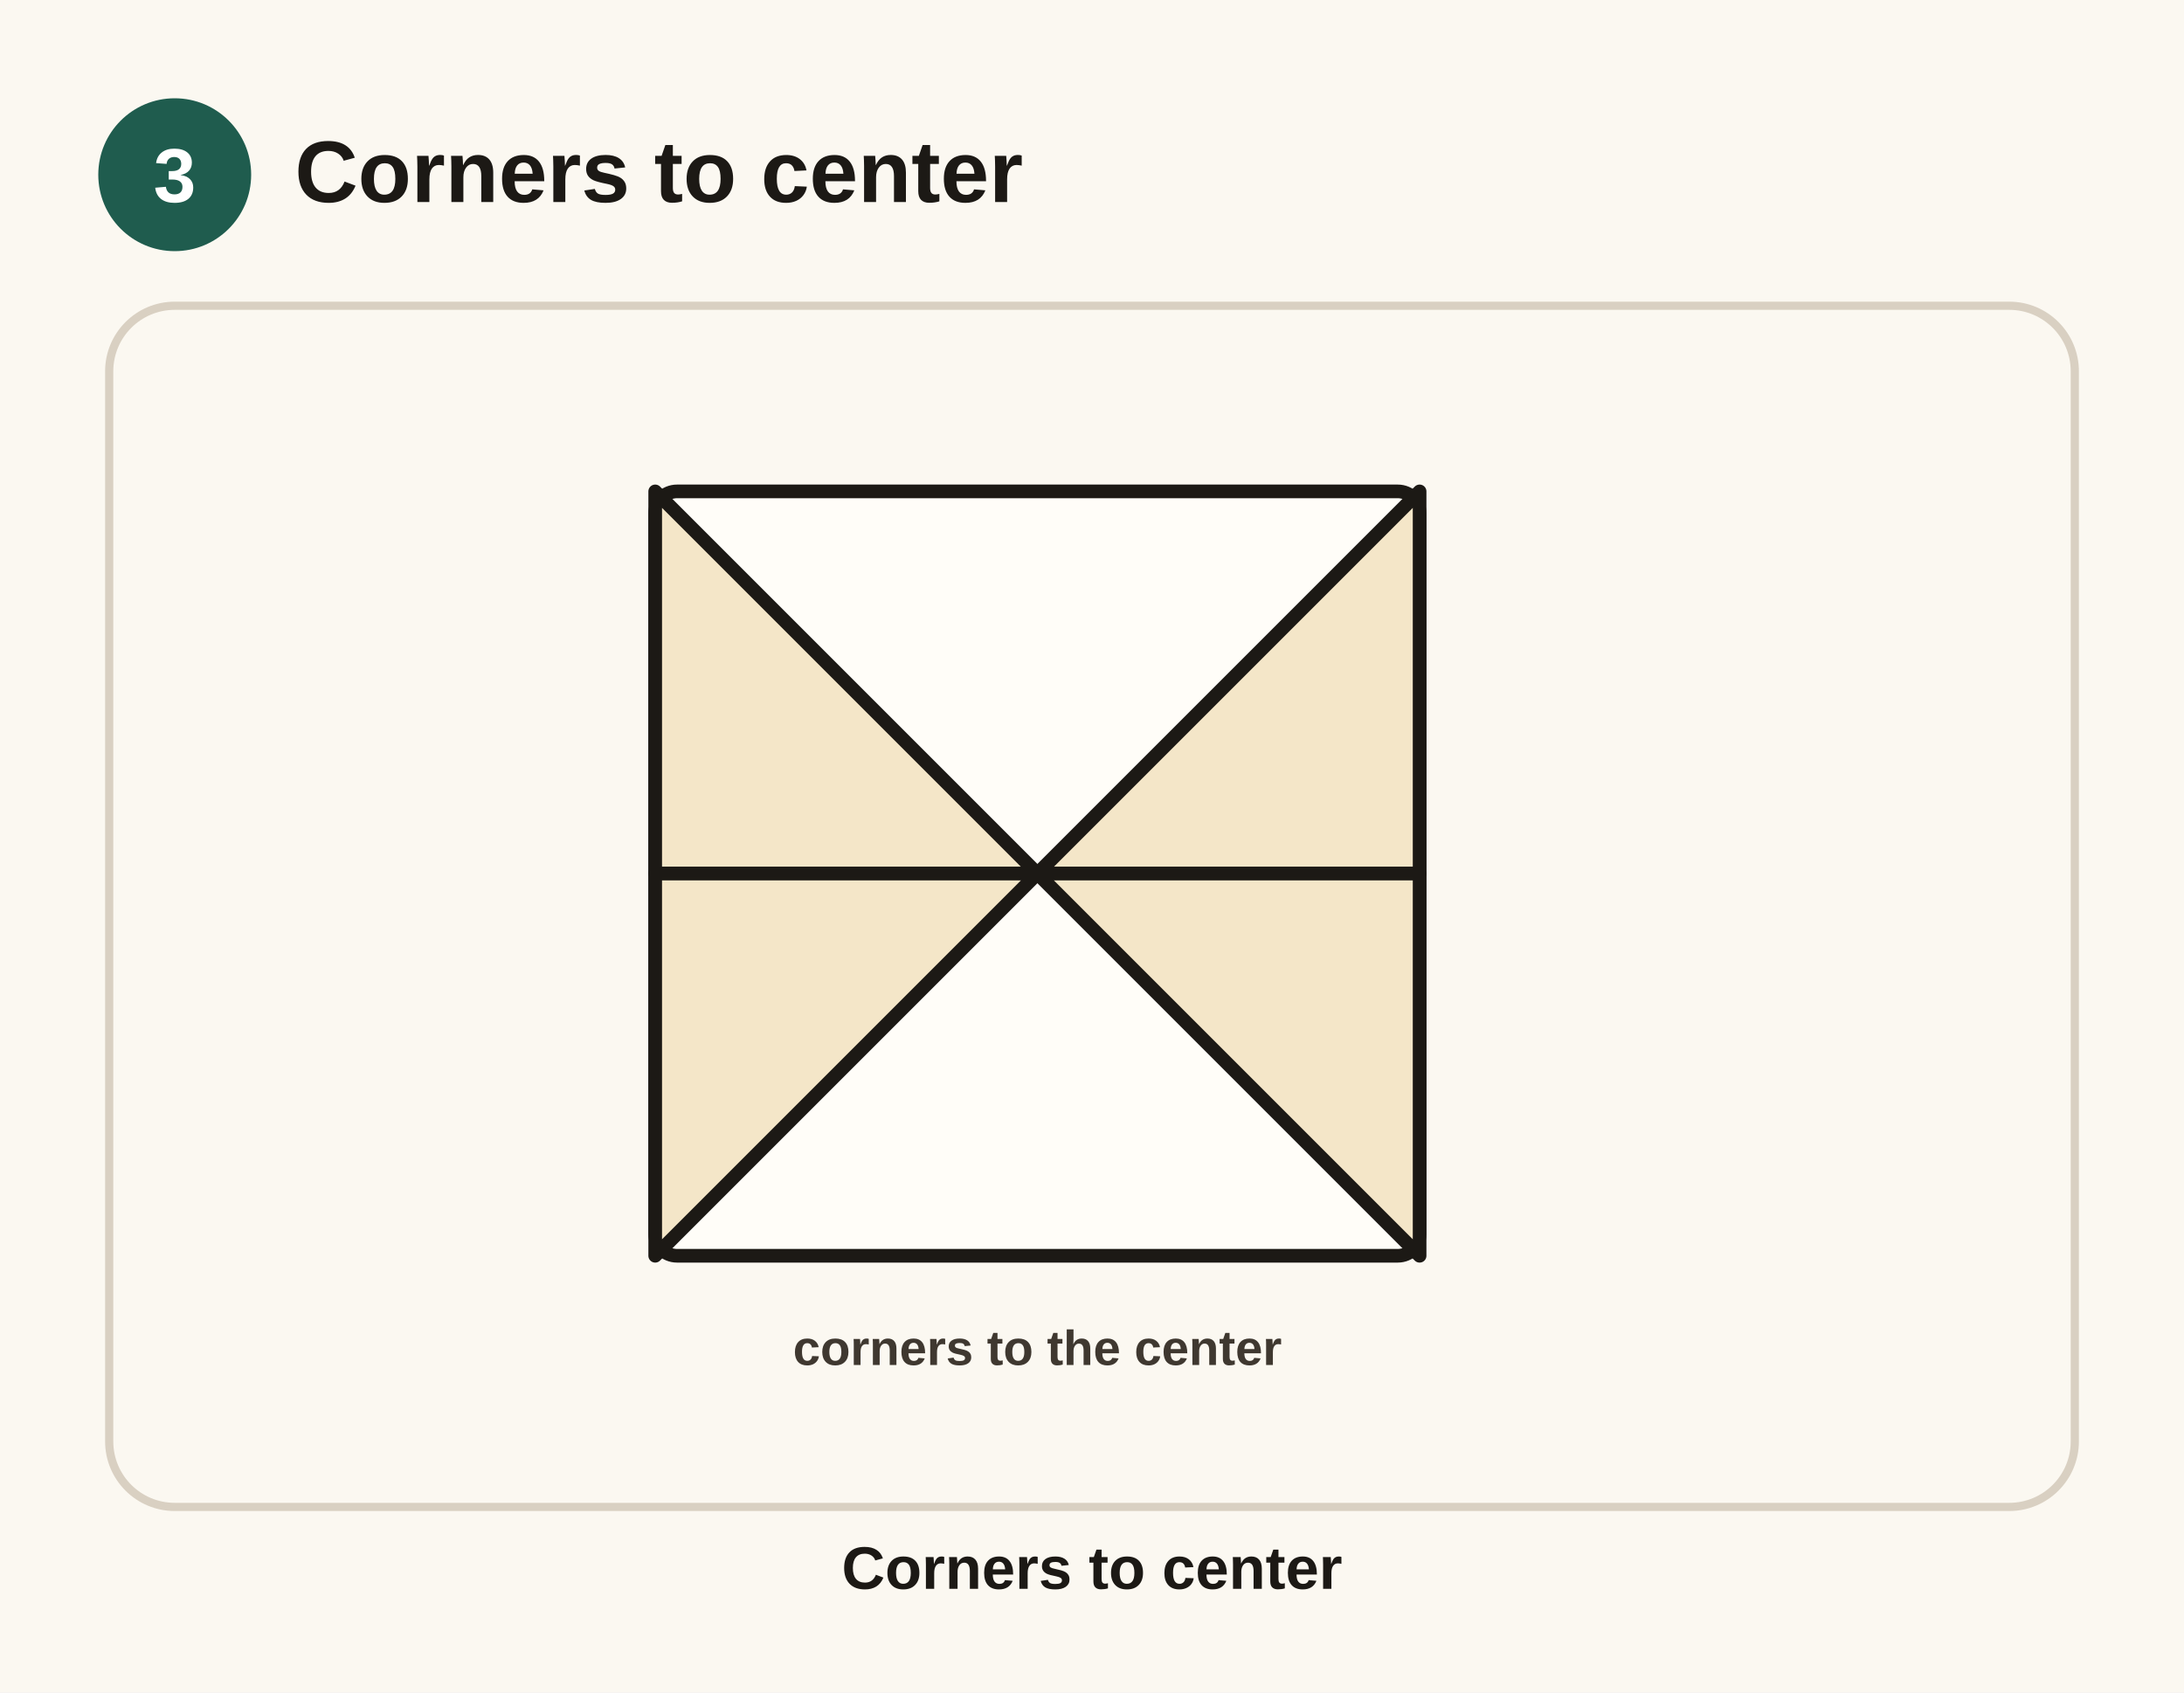
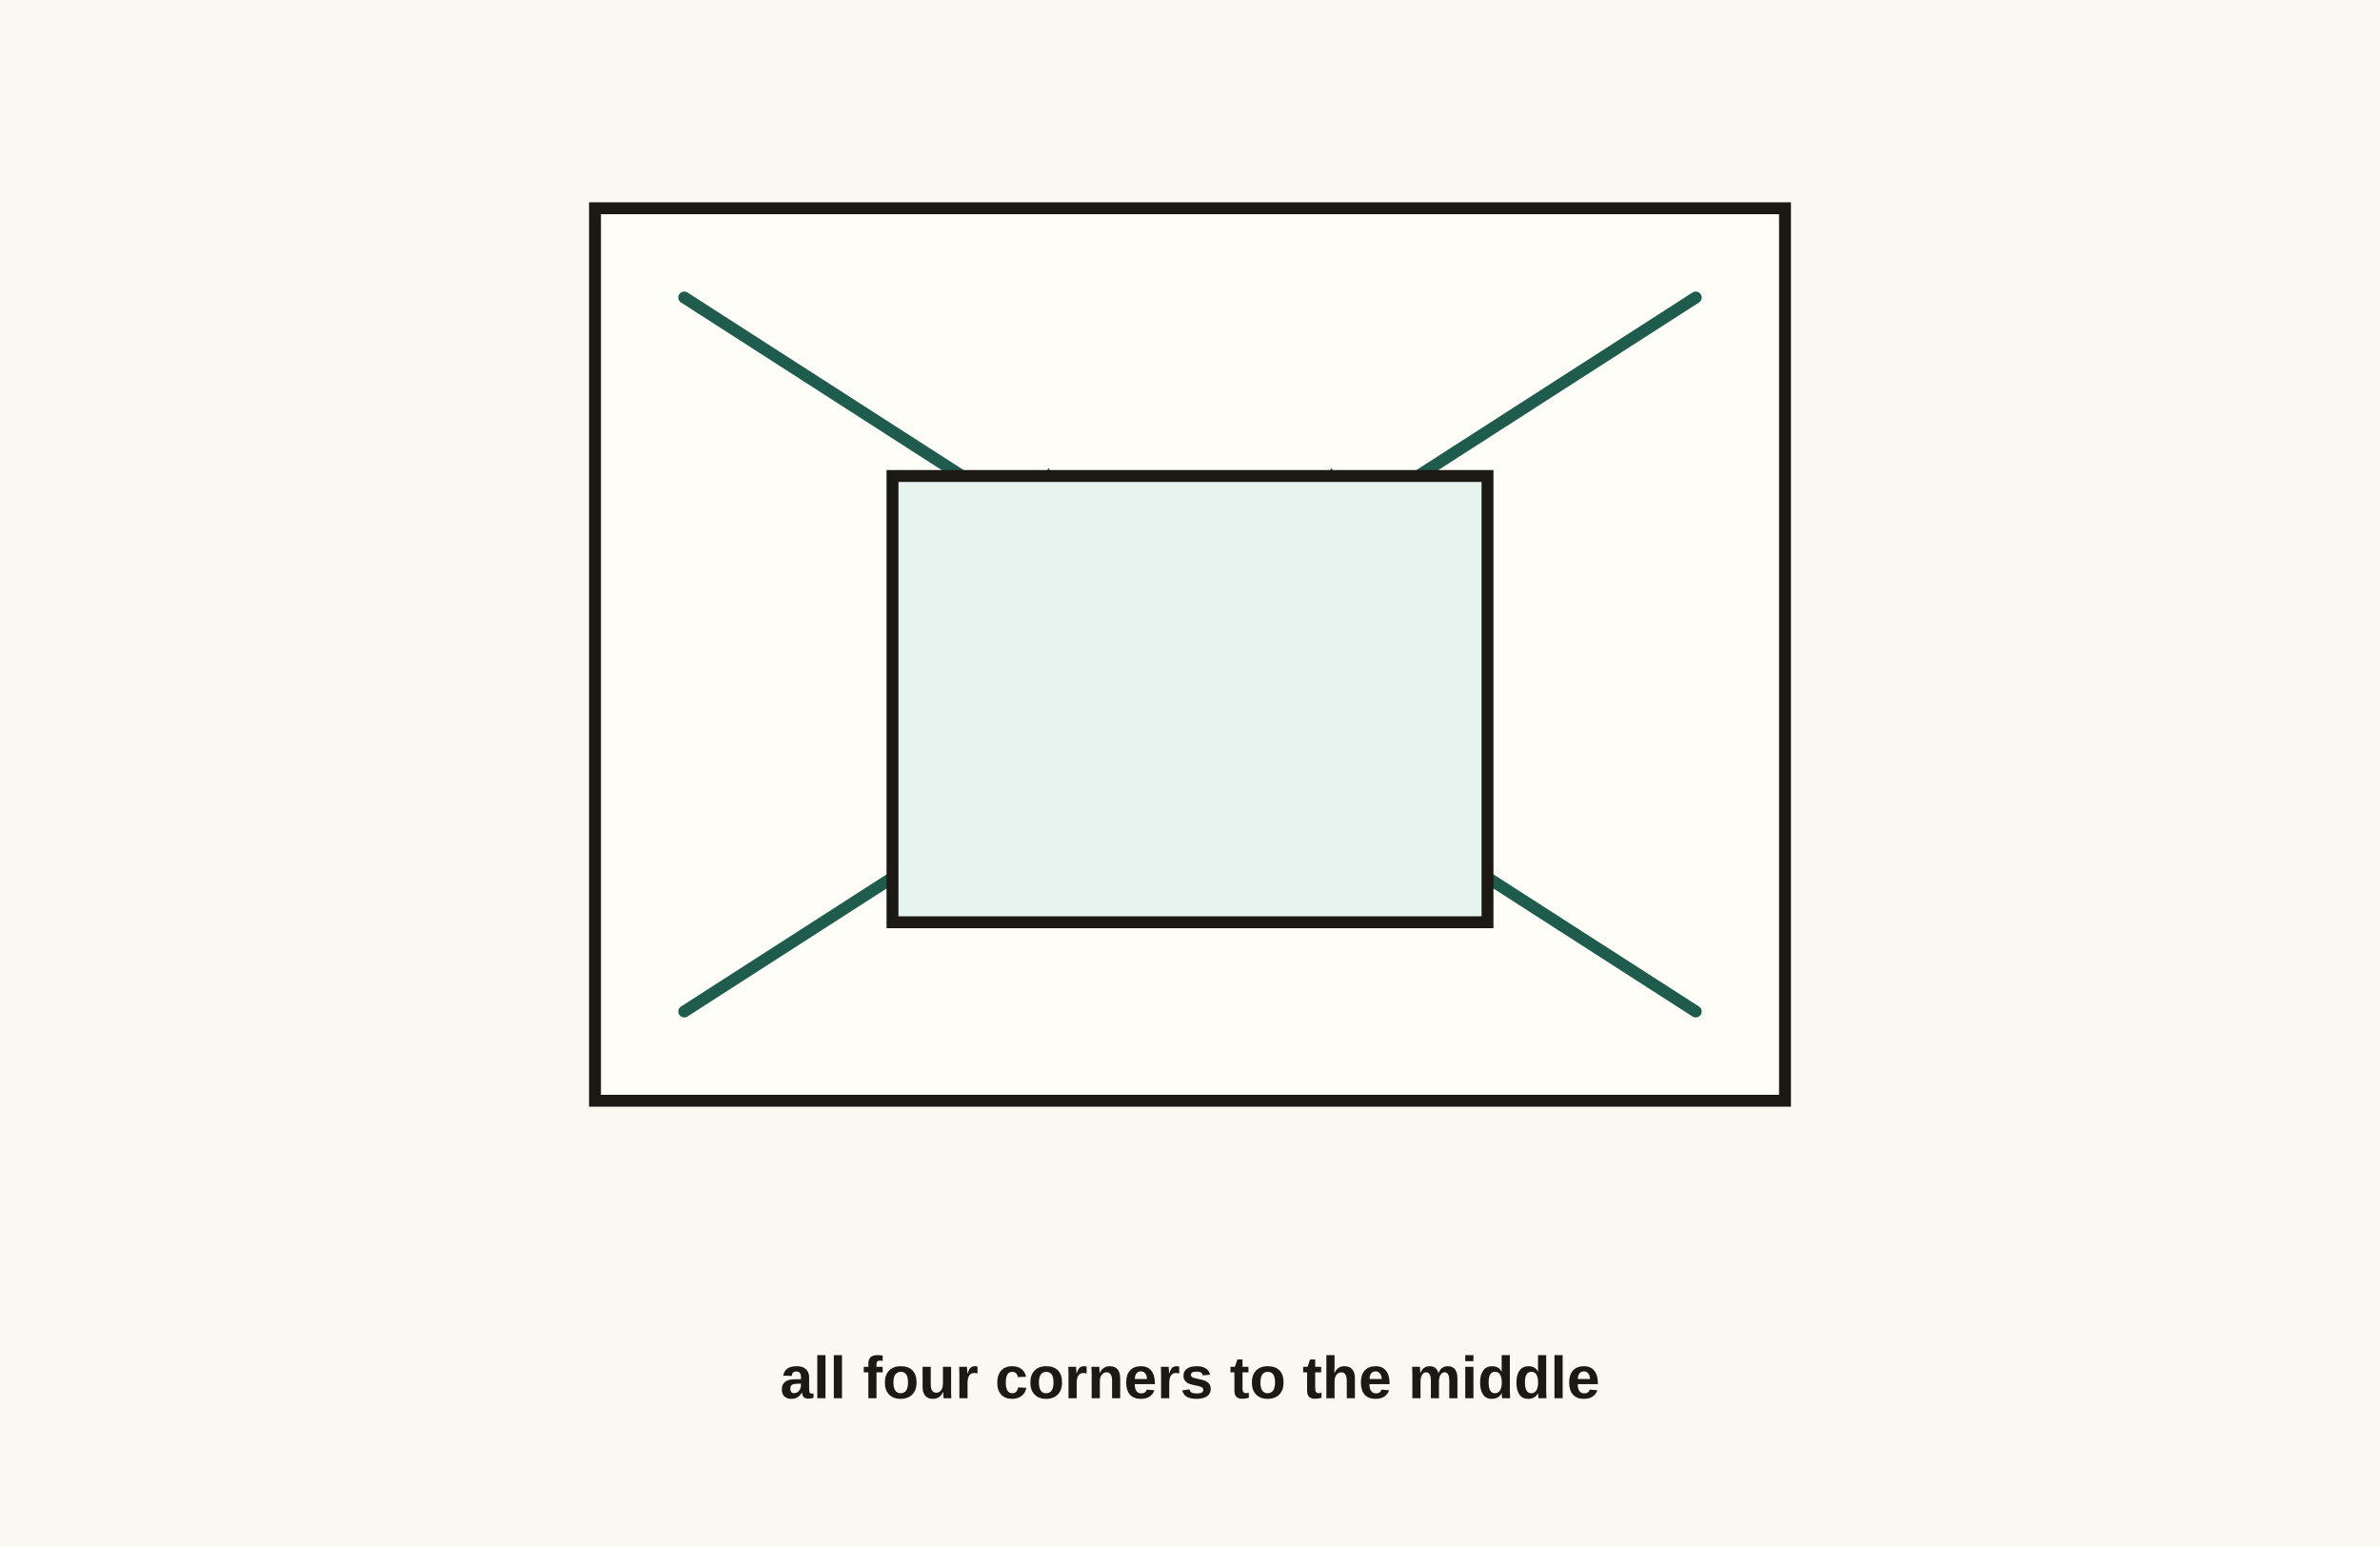
- <svg xmlns="http://www.w3.org/2000/svg" width="800" height="620" viewBox="0 0 800 620" role="img">
+ <svg xmlns="http://www.w3.org/2000/svg" width="800" height="520" viewBox="0 0 800 520" role="img">
+   <rect width="800" height="520" fill="#fbf8f1" />
  <defs>
-     <marker id="arrow" viewBox="0 0 10 10" refX="8" refY="5" markerWidth="8" markerHeight="8" orient="auto-start-reverse">
+     <marker id="arr" viewBox="0 0 10 10" refX="9" refY="5" markerWidth="9" markerHeight="9" orient="auto">
      <path d="M 0 0 L 10 5 L 0 10 z" fill="#1f5c4e" />
    </marker>
  </defs>
-   <rect width="800" height="620" fill="#fbf8f1" />
-   <circle cx="64" cy="64" r="28" fill="#1f5c4e" />
-   <text x="64" y="74" text-anchor="middle" font-size="28" font-family="Arial,Helvetica,sans-serif" font-weight="700" fill="#FFFFFF">3</text>
-   <text x="108" y="74" font-size="32" font-family="Arial,Helvetica,sans-serif" font-weight="700" fill="#1c1915">Corners to center</text>
-   <rect x="40" y="112" width="720" height="440" rx="24" fill="#fbf8f1" stroke="#d9d0c2" stroke-width="3" />
-   <g transform="translate(80,150)">
-     <rect x="160" y="30" width="280" height="280" rx="8" fill="#fffdf8" stroke="#1c1915" stroke-width="5" />
-     <polygon points="160,30 300,170 160,170" fill="#F4E6C8" stroke="#1c1915" stroke-width="5" stroke-linejoin="round" />
-     <polygon points="440,30 300,170 440,170" fill="#F4E6C8" stroke="#1c1915" stroke-width="5" stroke-linejoin="round" />
-     <polygon points="160,310 300,170 160,170" fill="#F4E6C8" stroke="#1c1915" stroke-width="5" stroke-linejoin="round" />
-     <polygon points="440,310 300,170 440,170" fill="#F4E6C8" stroke="#1c1915" stroke-width="5" stroke-linejoin="round" />
-     <text x="300" y="350" text-anchor="middle" font-size="18" font-family="Arial,Helvetica,sans-serif" font-weight="600" fill="#3f3830">corners to the center</text>
-   </g>
-   <text x="400" y="582" text-anchor="middle" font-size="22" font-family="Arial,Helvetica,sans-serif" font-weight="700" fill="#1c1915">Corners to center</text>
+   <rect x="200" y="70" width="400" height="300" fill="#fffdf8" stroke="#1c1915" stroke-width="4" />
+   <line x1="230" y1="100" x2="370" y2="190" fill="none" stroke="#1f5c4e" stroke-width="4" stroke-linecap="round" marker-end="url(#arr)" />
+   <line x1="570" y1="100" x2="430" y2="190" fill="none" stroke="#1f5c4e" stroke-width="4" stroke-linecap="round" marker-end="url(#arr)" />
+   <line x1="230" y1="340" x2="370" y2="250" fill="none" stroke="#1f5c4e" stroke-width="4" stroke-linecap="round" marker-end="url(#arr)" />
+   <line x1="570" y1="340" x2="430" y2="250" fill="none" stroke="#1f5c4e" stroke-width="4" stroke-linecap="round" marker-end="url(#arr)" />
+   <rect x="300" y="160" width="200" height="150" fill="#e7f3ee" stroke="#1c1915" stroke-width="4" />
+   <text x="400" y="470" text-anchor="middle" font-size="20" font-family="Arial, Helvetica, sans-serif" font-weight="700" fill="#1c1915">all four corners to the middle</text>
</svg>
